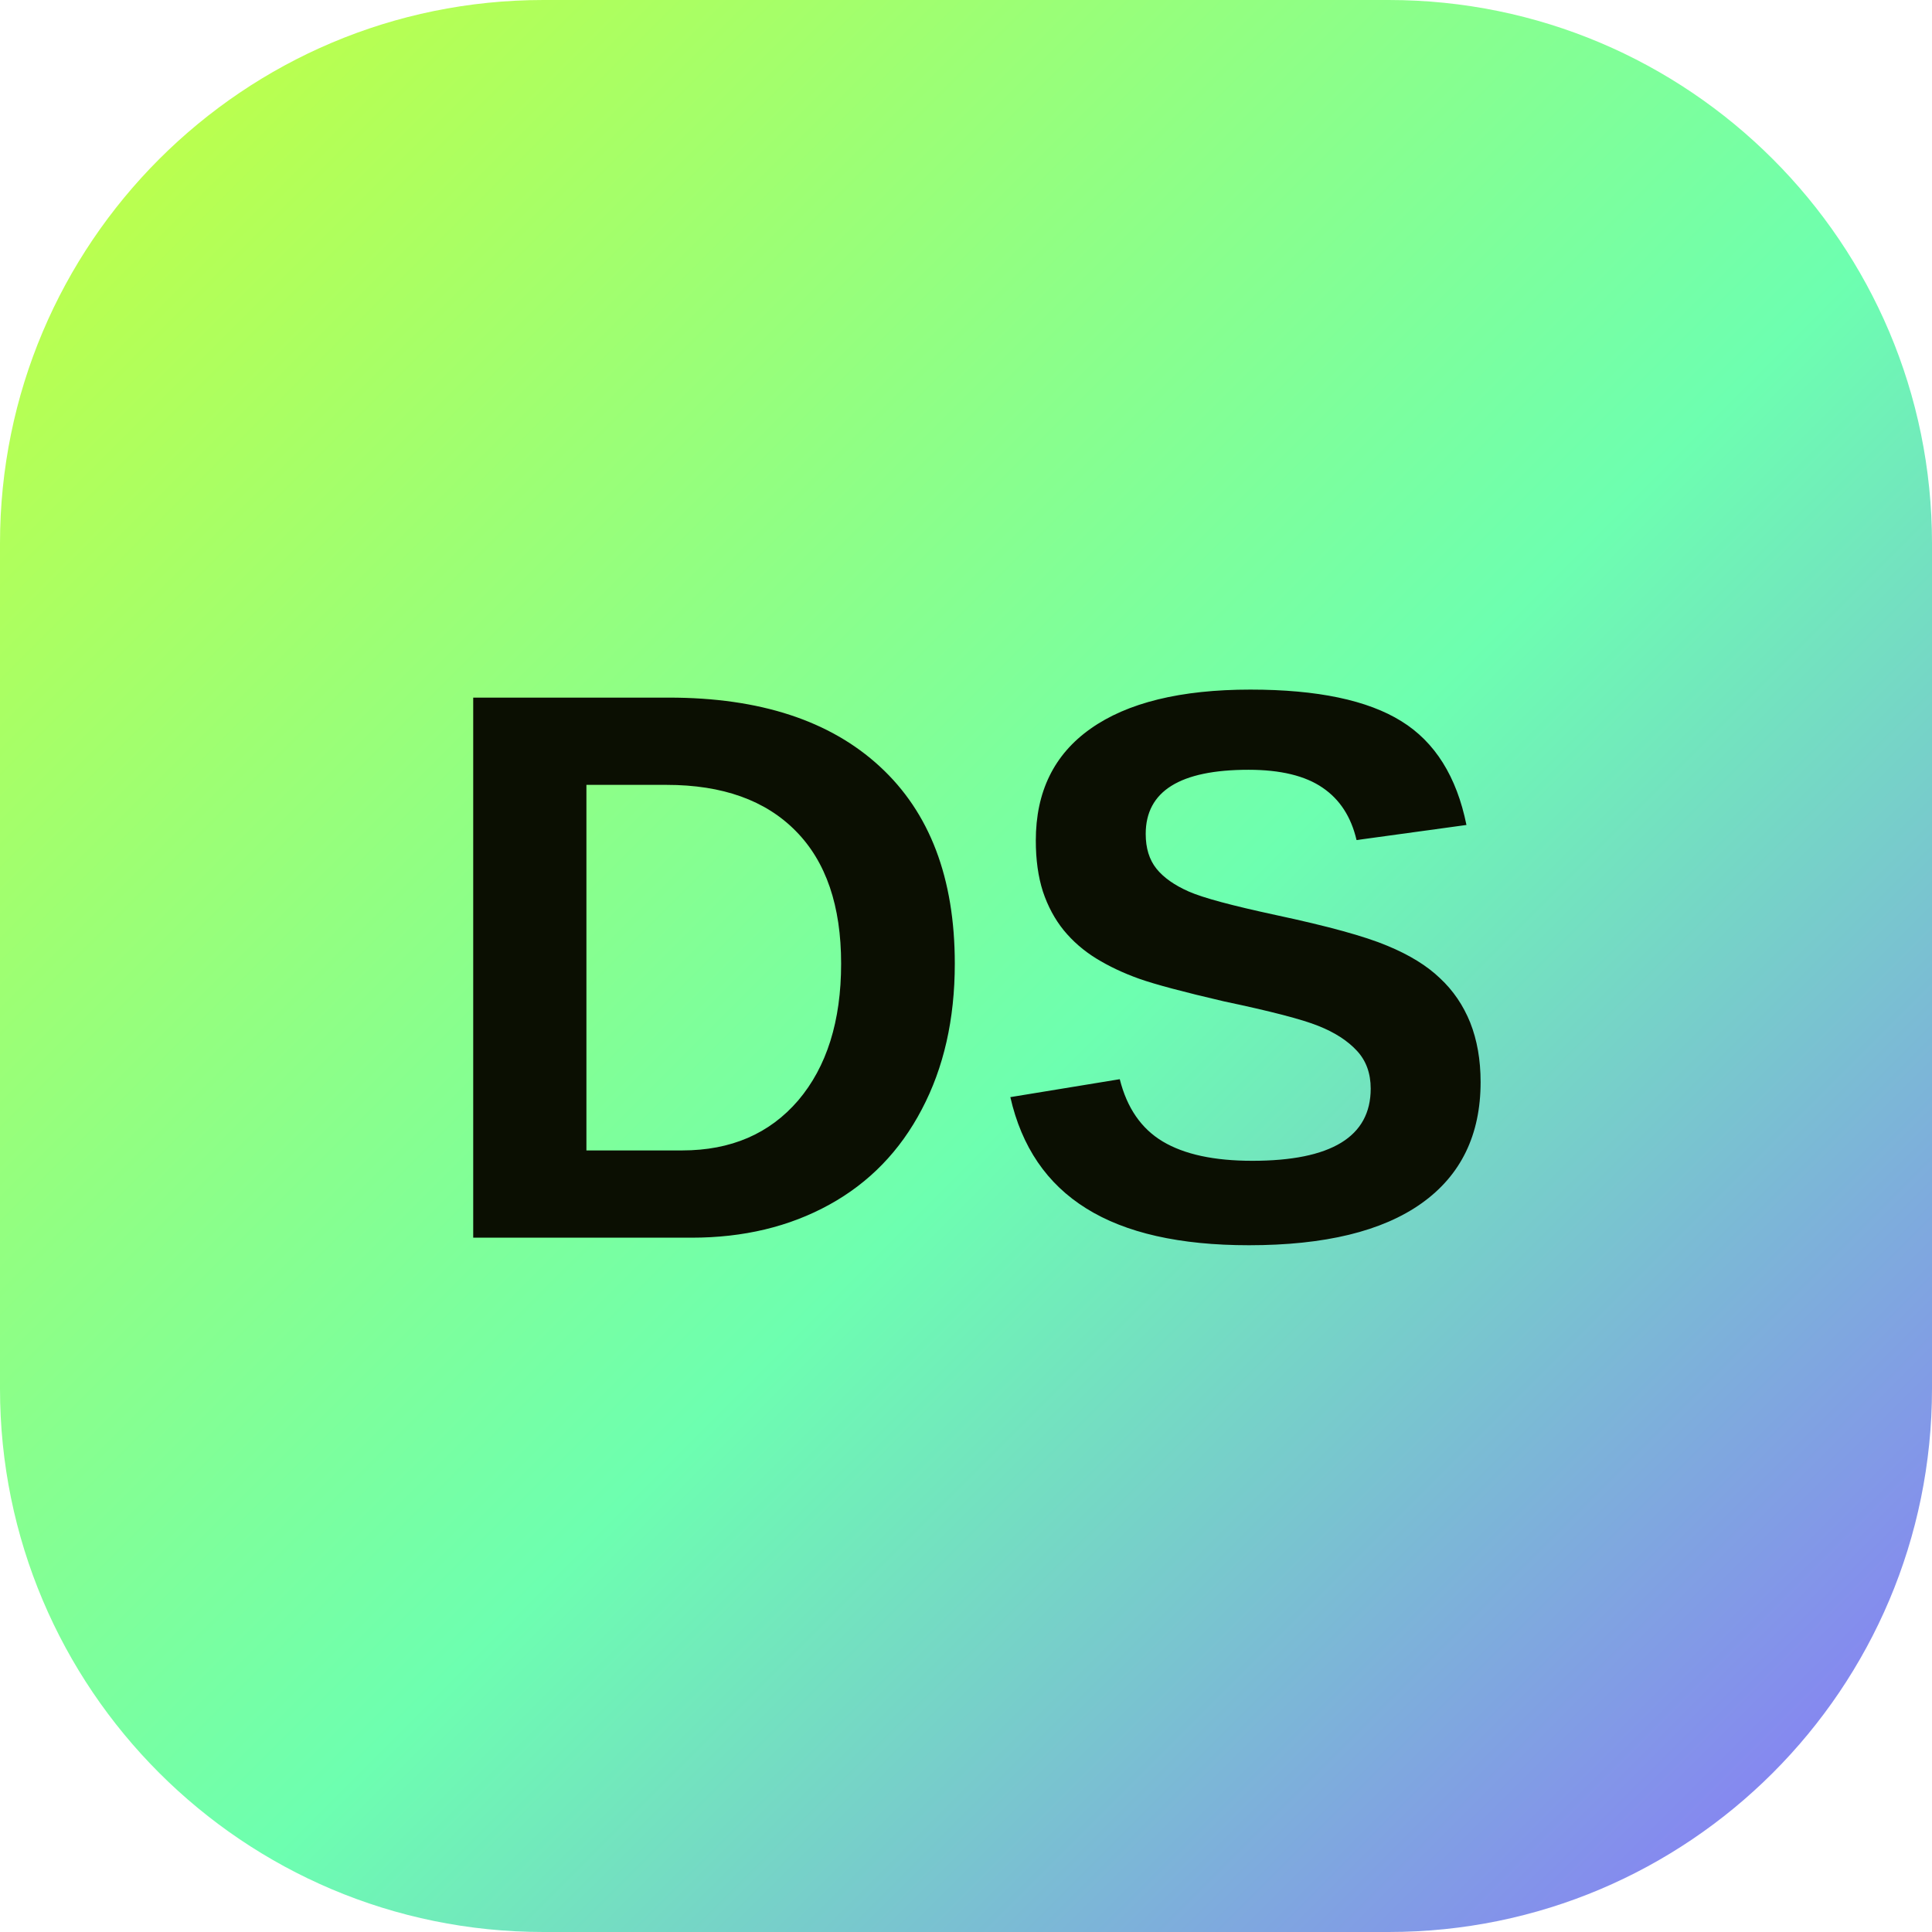
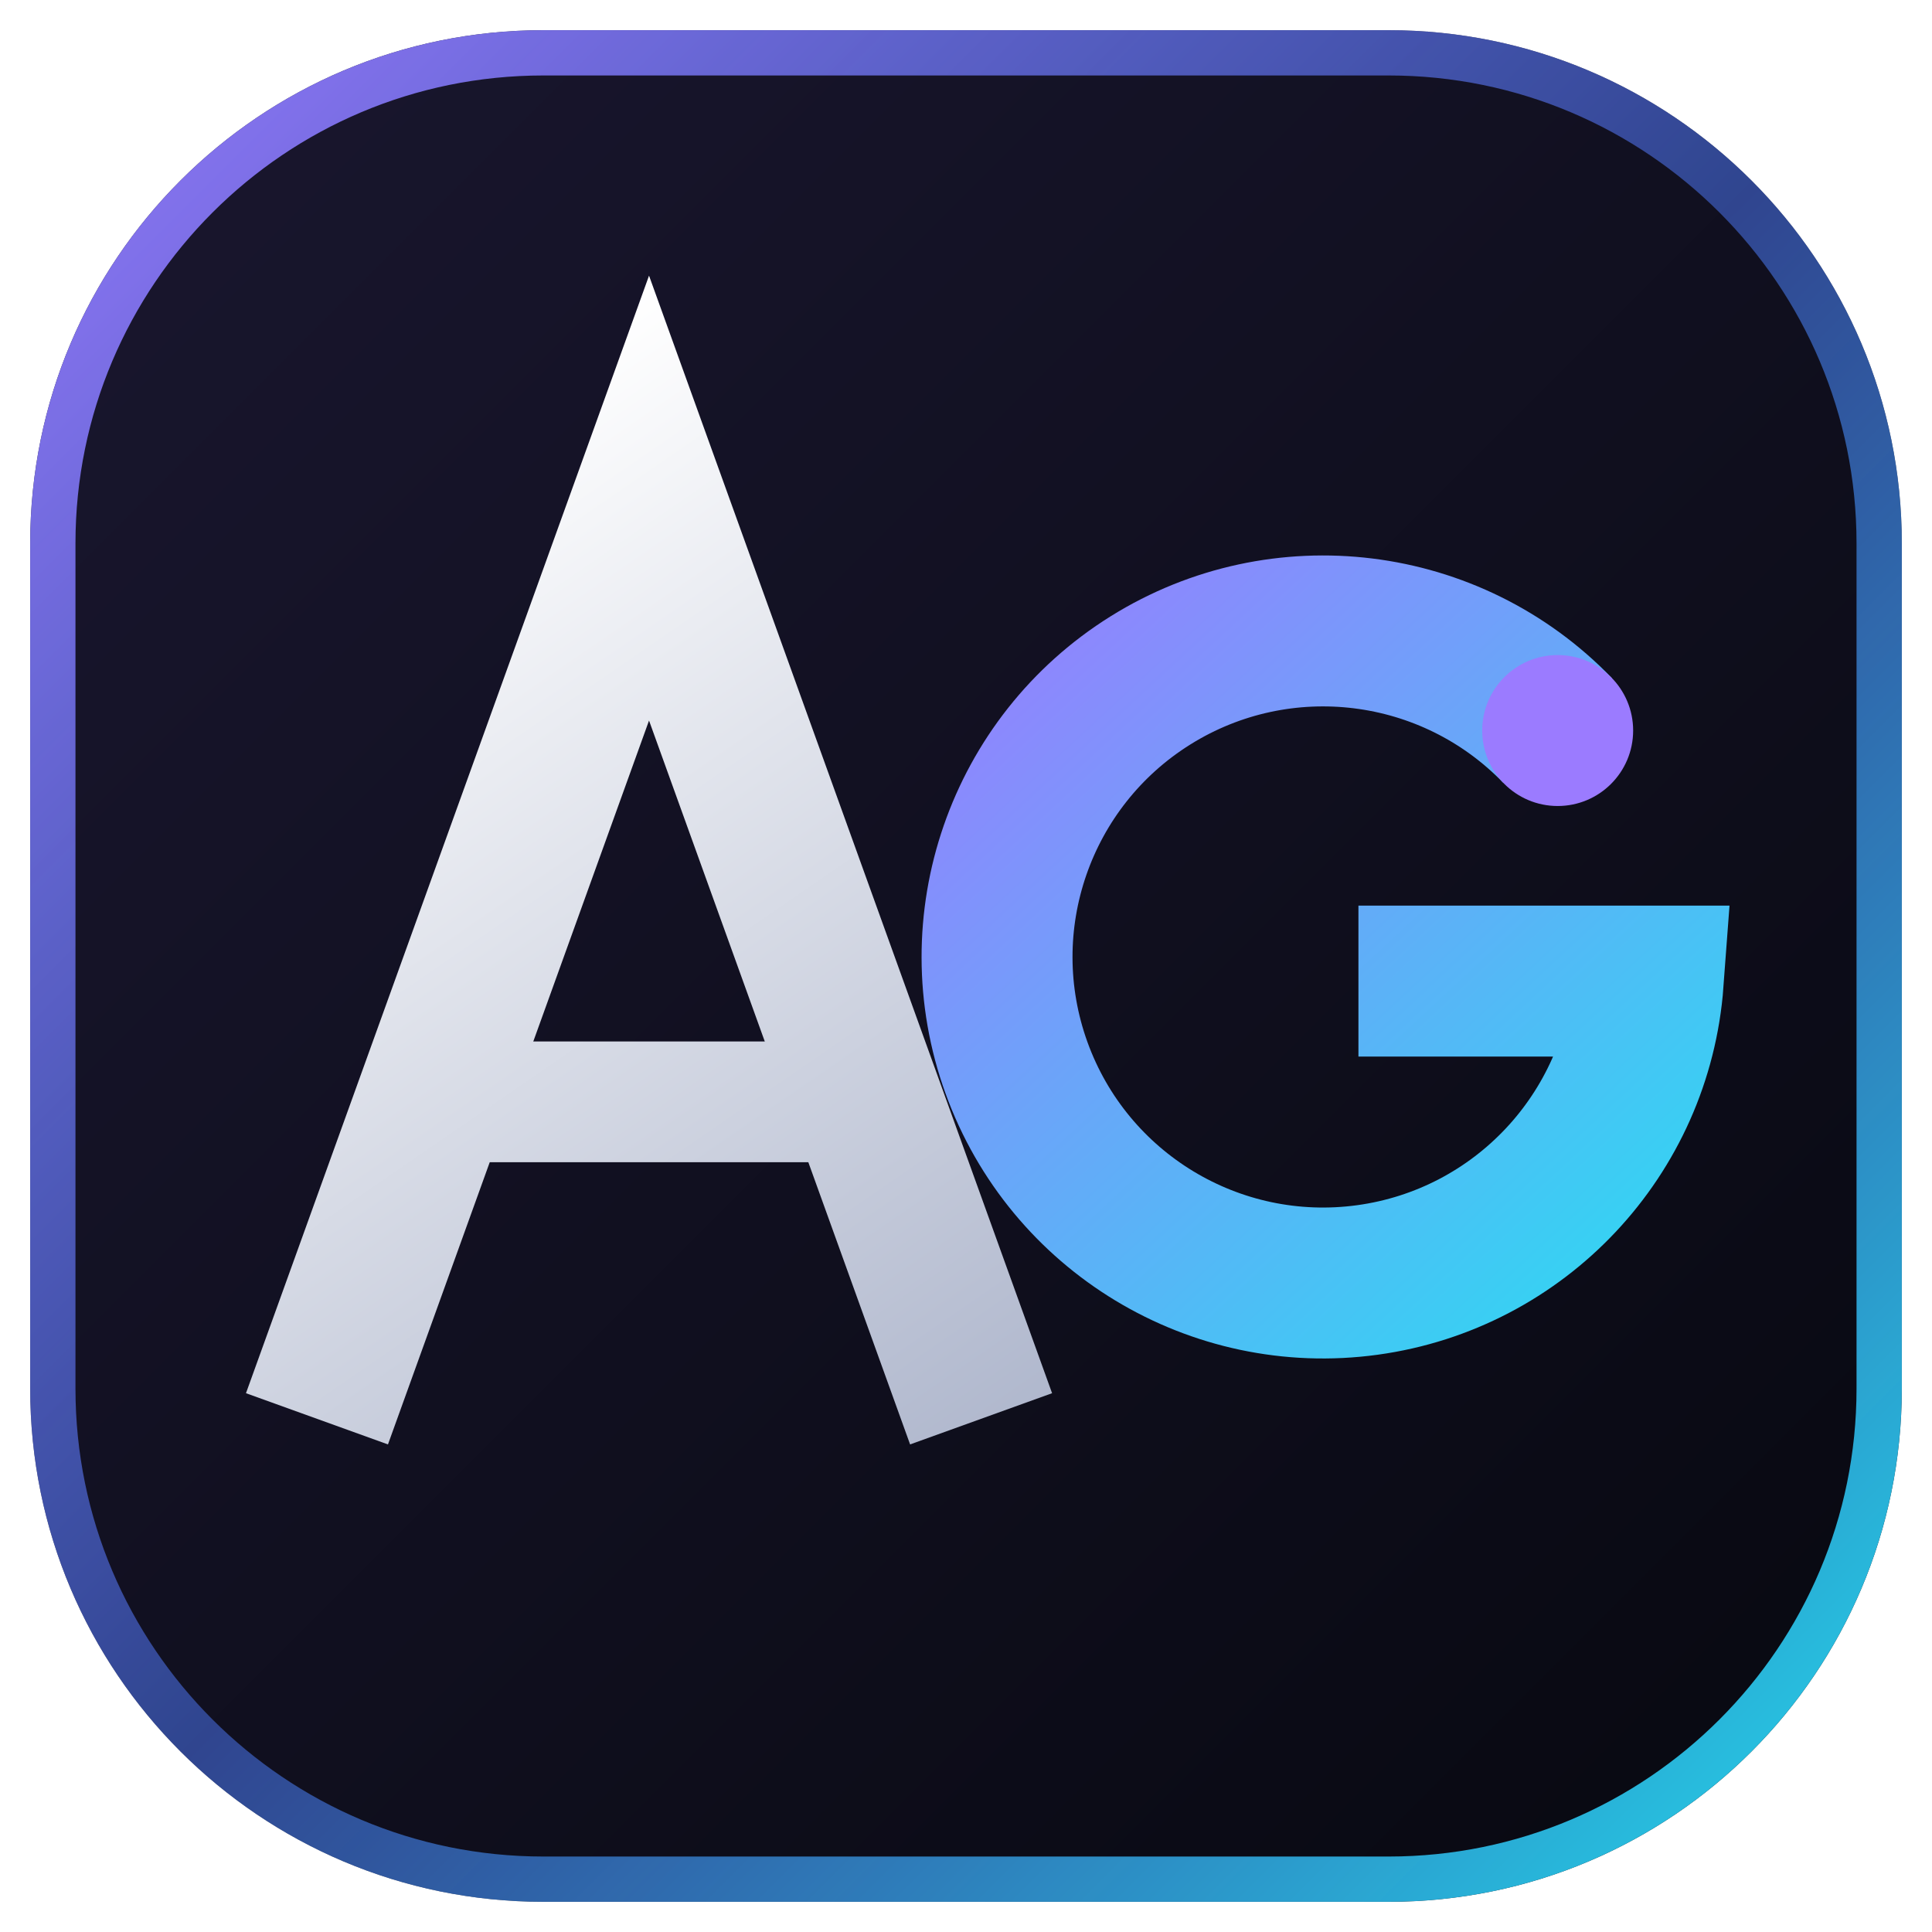
- <svg xmlns="http://www.w3.org/2000/svg" viewBox="0 0 64 64">
+ <svg xmlns="http://www.w3.org/2000/svg" viewBox="0 0 64 64" fill="none">
  <defs>
-     <linearGradient id="g" x1="0" y1="0" x2="1" y2="1">
-       <stop offset="0" stop-color="#c8ff3d" />
-       <stop offset=".55" stop-color="#6dffb0" />
-       <stop offset="1" stop-color="#8b6cff" />
+     <linearGradient id="ag-bg" x1="0" y1="0" x2="64" y2="64" gradientUnits="userSpaceOnUse">
+       <stop offset="0" stop-color="#1A1730" />
+       <stop offset="1" stop-color="#07080F" />
+     </linearGradient>
+     <linearGradient id="ag-edge" x1="0" y1="0" x2="64" y2="64" gradientUnits="userSpaceOnUse">
+       <stop offset="0" stop-color="#9B7BFF" />
+       <stop offset=".5" stop-color="#4F7BFF" stop-opacity=".5" />
+       <stop offset="1" stop-color="#22E3F0" />
+     </linearGradient>
+     <linearGradient id="ag-a" x1="12" y1="16" x2="34" y2="48" gradientUnits="userSpaceOnUse">
+       <stop offset="0" stop-color="#FFFFFF" />
+       <stop offset="1" stop-color="#AEB6CC" />
+     </linearGradient>
+     <linearGradient id="ag-g" x1="30" y1="20" x2="56" y2="48" gradientUnits="userSpaceOnUse">
+       <stop offset="0" stop-color="#9B7BFF" />
+       <stop offset="1" stop-color="#22E3F0" />
    </linearGradient>
  </defs>
-   <rect width="64" height="64" rx="18" fill="url(#g)" />
-   <text x="32" y="41" text-anchor="middle" font-family="Arial, sans-serif" font-weight="800" font-size="26" fill="#0b0f02">DS</text>
+   <rect x="1" y="1" width="62" height="62" rx="17" fill="url(#ag-bg)" />
+   <rect x="1.75" y="1.75" width="60.5" height="60.5" rx="16.25" stroke="url(#ag-edge)" stroke-width="1.5" />
+   <path d="M10.5 47 L21.5 16.5 L32.5 47" stroke="url(#ag-a)" stroke-width="5" stroke-linejoin="miter" stroke-miterlimit="10" />
+   <path d="M15.4 36.5 H27.6" stroke="url(#ag-a)" stroke-width="4" />
+   <path d="M51.6 24.2 A10.8 10.8 0 1 0 54.6 32.5 H45" stroke="url(#ag-g)" stroke-width="5" stroke-linejoin="miter" />
+   <circle cx="51.6" cy="24.2" r="2.5" fill="#9B7BFF" />
</svg>
